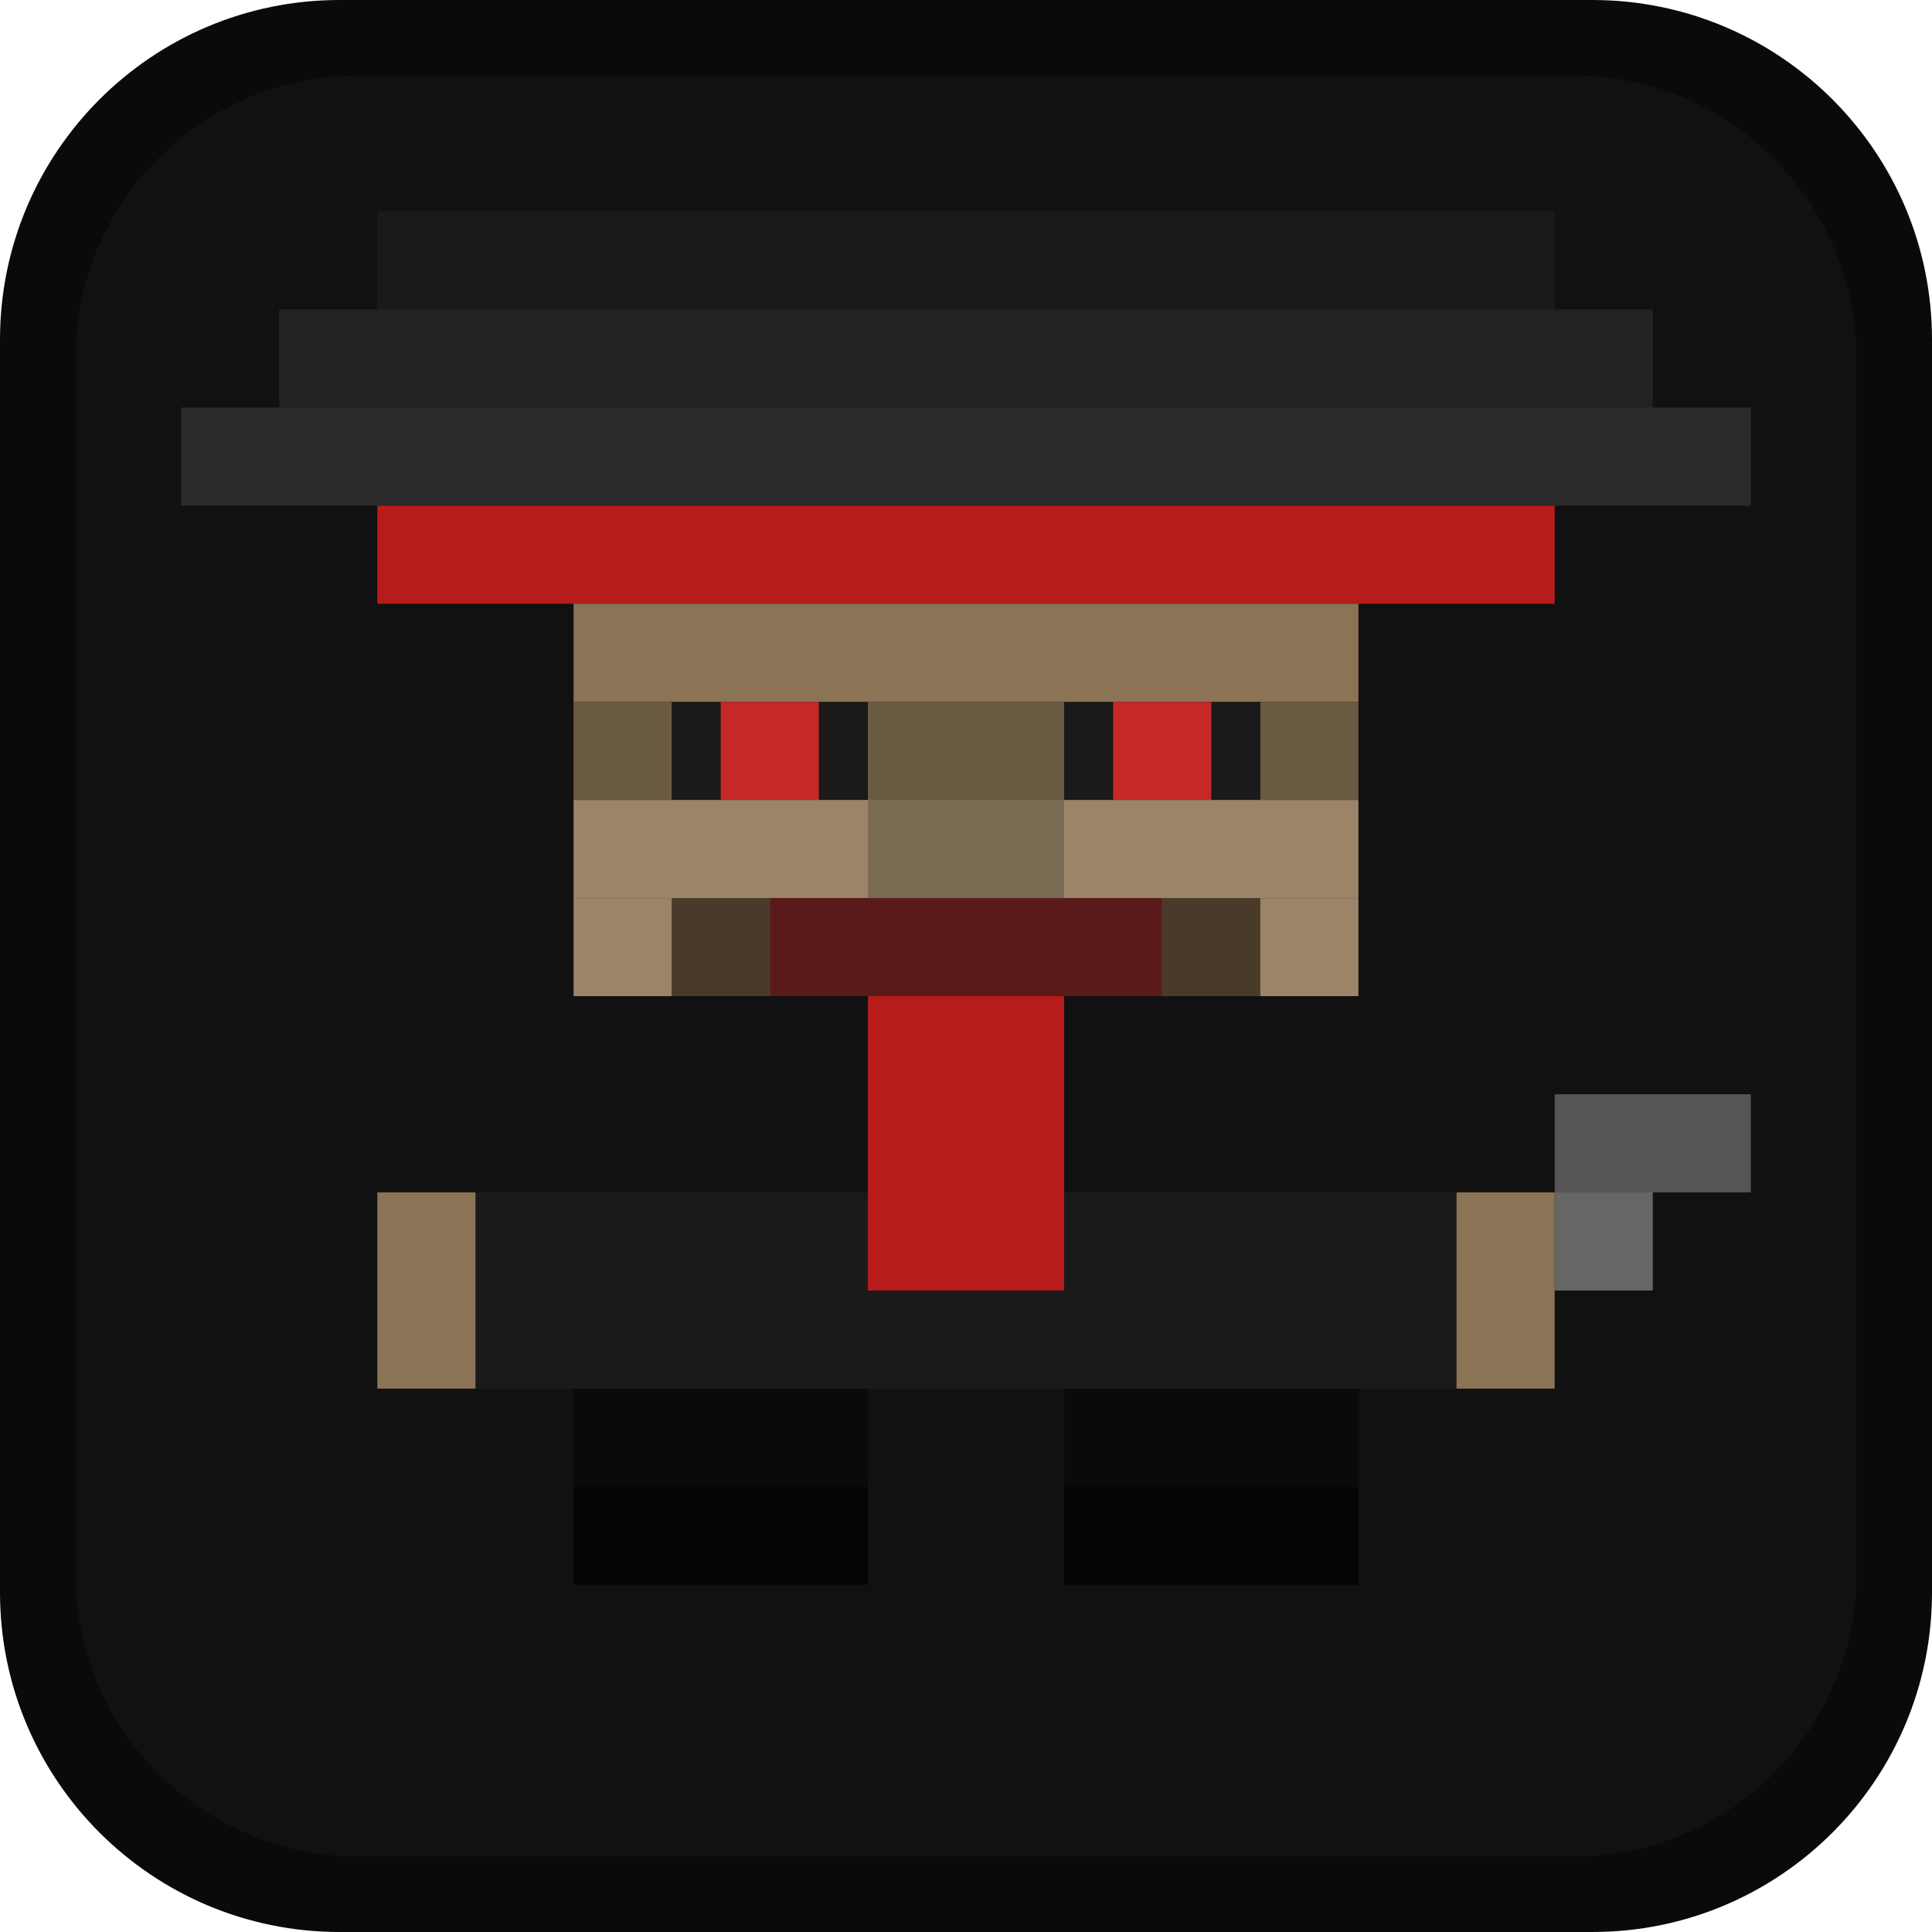
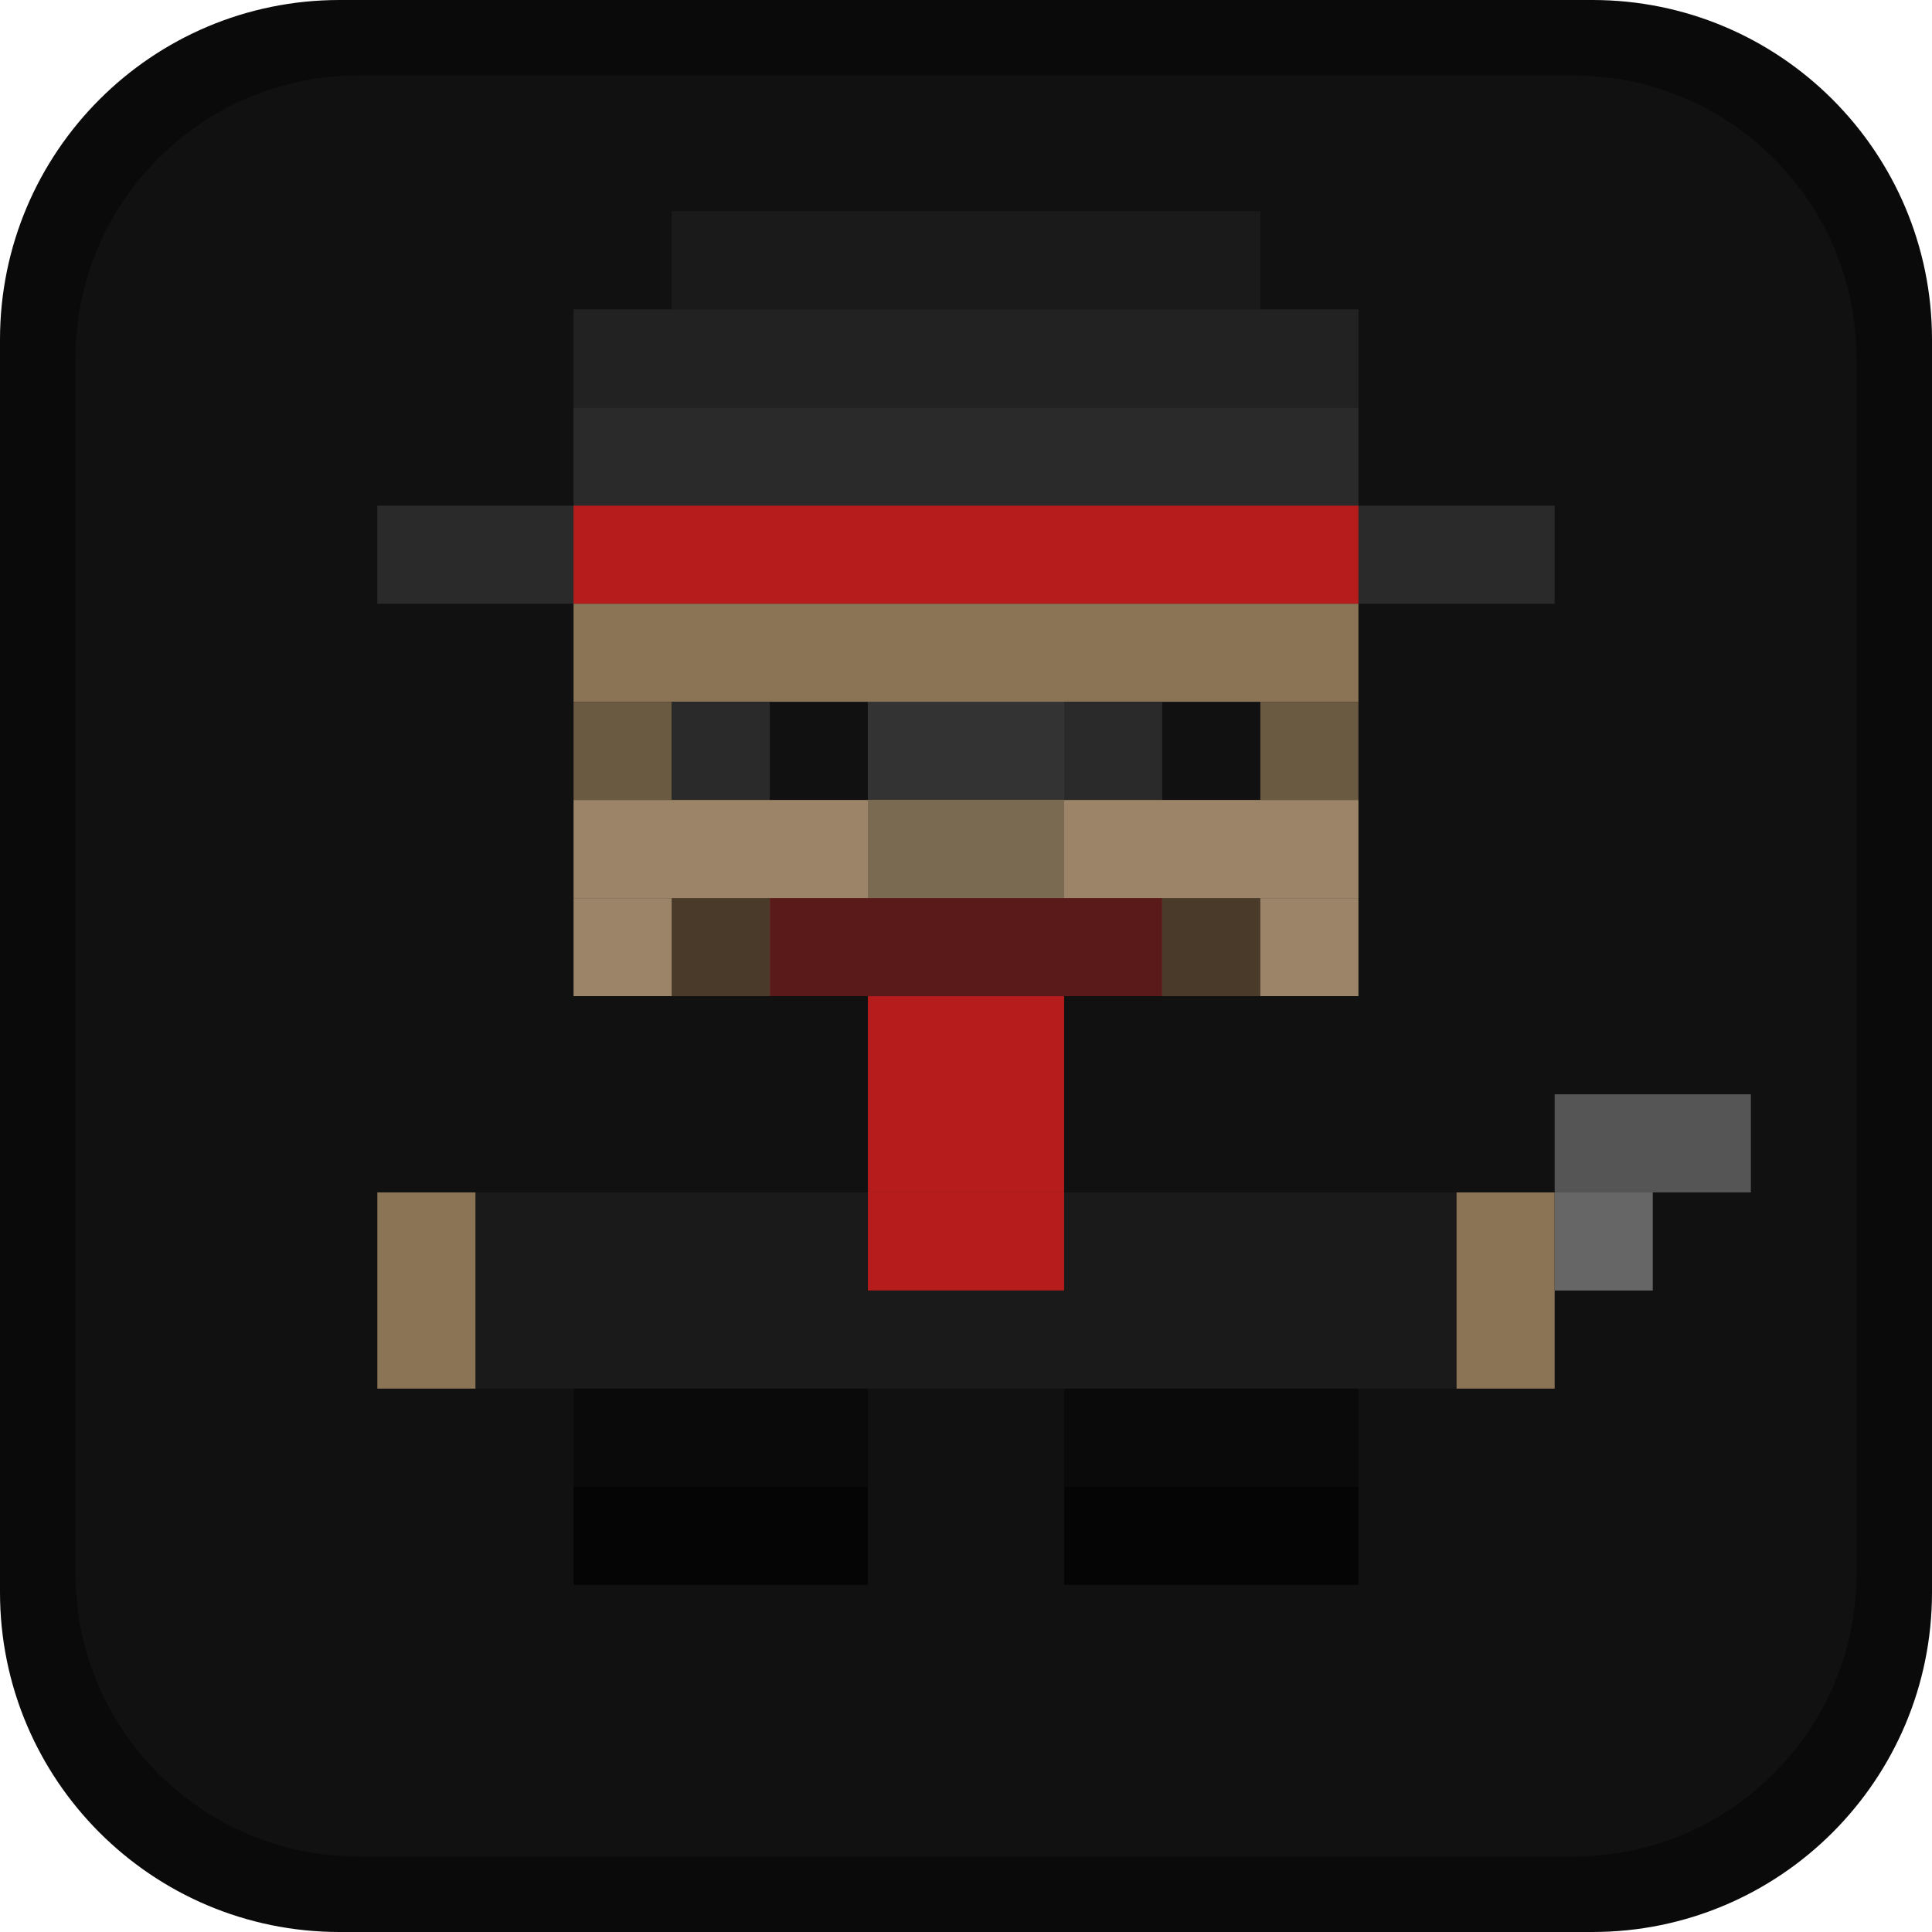
<svg xmlns="http://www.w3.org/2000/svg" viewBox="0 0 512 512">
  <rect width="512" height="512" rx="90" fill="#0a0a0a" />
  <rect x="20" y="20" width="472" height="472" rx="75" fill="#111" />
  <g transform="translate(48, 56) scale(26)">
-     <rect x="2" y="0" width="12" height="1" fill="#1a1a1a" />
-     <rect x="1" y="1" width="14" height="1" fill="#222" />
-     <rect x="0" y="2" width="16" height="1" fill="#2a2a2a" />
-     <rect x="2" y="3" width="12" height="1" fill="#1a1a1a" />
-     <rect x="2" y="3" width="12" height="1" fill="#b71c1c" />
+     <rect x="5" y="0" width="6" height="1" fill="#1a1a1a" />
+     <rect x="4" y="1" width="8" height="1" fill="#222" />
+     <rect x="4" y="2" width="8" height="1" fill="#2a2a2a" />
+     <rect x="2" y="3" width="12" height="1" fill="#2a2a2a" />
+     <rect x="4" y="3" width="8" height="1" fill="#b71c1c" />
    <rect x="4" y="4" width="8" height="1" fill="#8b7355" />
    <rect x="4" y="5" width="8" height="1" fill="#6b5a42" />
-     <rect x="5" y="5" width="2" height="1" fill="#1a1a1a" />
-     <rect x="9" y="5" width="2" height="1" fill="#1a1a1a" />
-     <rect x="5.5" y="5" width="1" height="1" fill="#c62828" />
-     <rect x="9.5" y="5" width="1" height="1" fill="#c62828" />
+     <rect x="5" y="5" width="2" height="1" fill="#111" />
+     <rect x="9" y="5" width="2" height="1" fill="#111" />
+     <rect x="7" y="5" width="2" height="1" fill="#333" />
+     <rect x="5" y="5" width="1" height="1" fill="#2a2a2a" />
+     <rect x="9" y="5" width="1" height="1" fill="#2a2a2a" />
    <rect x="4" y="6" width="8" height="1" fill="#9b8468" />
    <rect x="7" y="6" width="2" height="1" fill="#7a6a52" />
    <rect x="4" y="7" width="8" height="1" fill="#9b8468" />
    <rect x="6" y="7" width="4" height="1" fill="#5a1a1a" />
    <rect x="5" y="7" width="1" height="1" fill="#4a3a2a" />
    <rect x="10" y="7" width="1" height="1" fill="#4a3a2a" />
    <rect x="4" y="8" width="8" height="1" fill="#111" />
    <rect x="7" y="8" width="2" height="1" fill="#b71c1c" />
    <rect x="3" y="9" width="10" height="1" fill="#111" />
    <rect x="7" y="9" width="2" height="1" fill="#b71c1c" />
    <rect x="3" y="10" width="10" height="1" fill="#1a1a1a" />
    <rect x="7" y="10" width="2" height="1" fill="#b71c1c" />
    <rect x="3" y="11" width="10" height="1" fill="#1a1a1a" />
    <rect x="2" y="10" width="1" height="2" fill="#8b7355" />
    <rect x="13" y="10" width="1" height="2" fill="#8b7355" />
    <rect x="14" y="9" width="2" height="1" fill="#555" />
    <rect x="14" y="10" width="1" height="1" fill="#666" />
    <rect x="4" y="12" width="3" height="1" fill="#0a0a0a" />
    <rect x="9" y="12" width="3" height="1" fill="#0a0a0a" />
    <rect x="4" y="13" width="3" height="1" fill="#050505" />
    <rect x="9" y="13" width="3" height="1" fill="#050505" />
  </g>
</svg>
